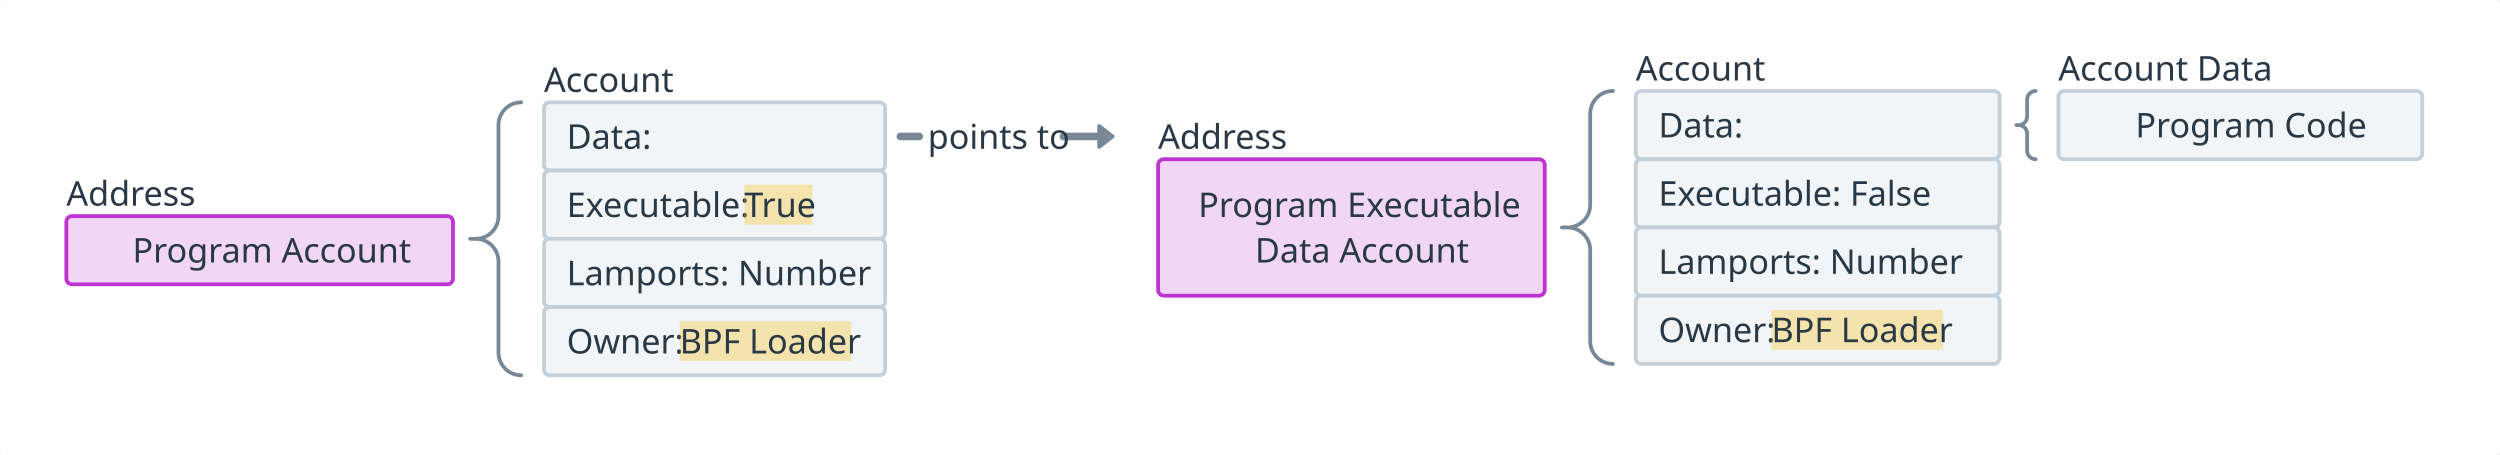
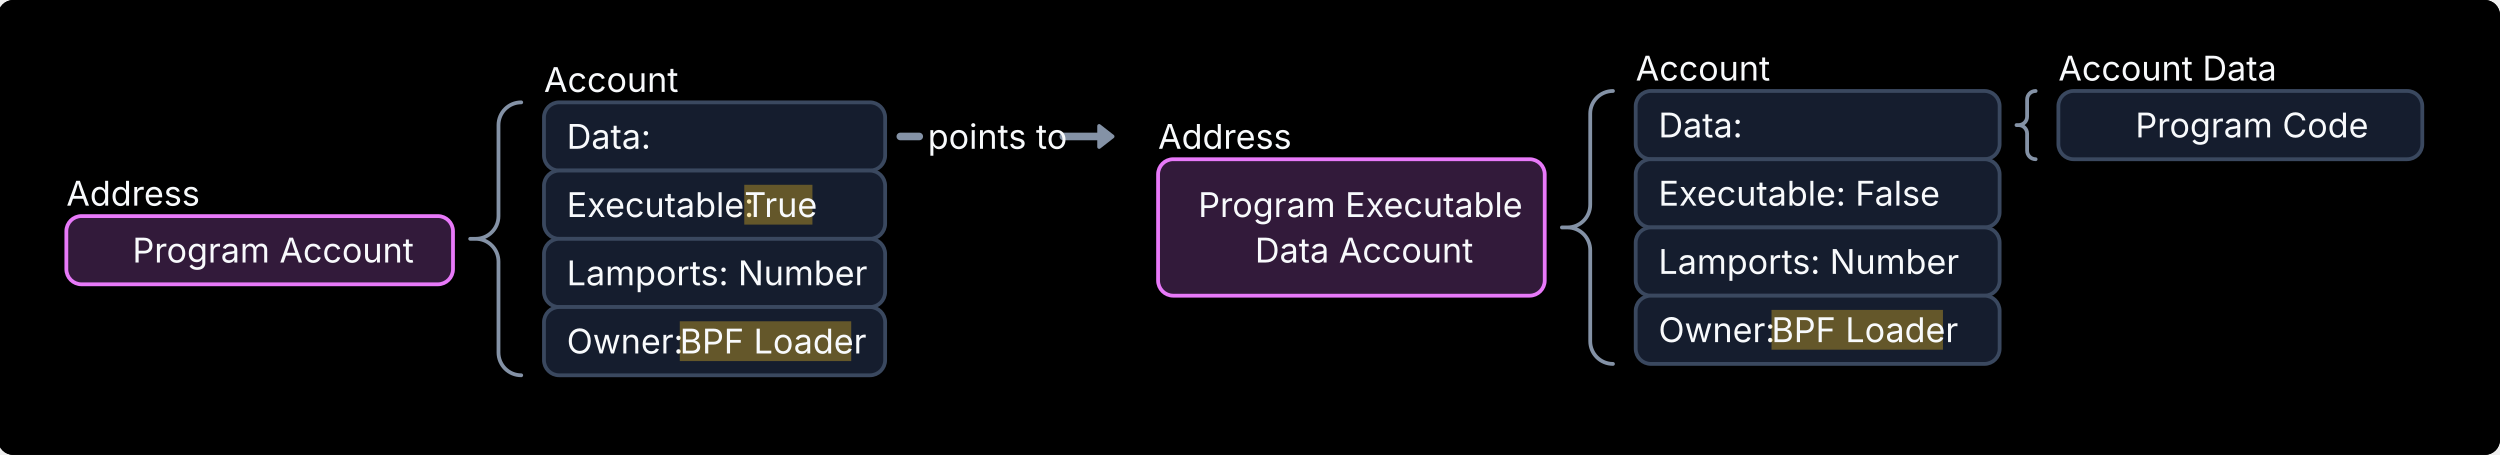
<svg xmlns="http://www.w3.org/2000/svg" version="1.1" viewBox="-191 156 1319 240" width="1319px" height="240px">
  <defs>
-     <style>@font-face{
-     font-family:"DIN Next";
-     font-weight: 400;
-     src:url("https://whimsical.com/fonts/139e8e25-0eea-4cb4-a5d4-79048803e73d.eot?#iefix");
-     src:url("https://whimsical.com/fonts/139e8e25-0eea-4cb4-a5d4-79048803e73d.eot?#iefix") format("eot"),url("https://whimsical.com/fonts/094b15e3-94bd-435b-a595-d40edfde661a.woff2") format("woff2"),url("https://whimsical.com/fonts/7e5fbe11-4858-4bd1-9ec6-a1d9f9d227aa.woff") format("woff"),url("https://whimsical.com/fonts/0f11eff9-9f05-46f5-9703-027c510065d7.ttf") format("truetype"),url("https://whimsical.com/fonts/48b61978-3f30-4274-823c-5cdcd1876918.svg#48b61978-3f30-4274-823c-5cdcd1876918") format("svg");
- }
- @font-face{
-     font-family:"DIN Next";
-     font-weight: 400;
-     font-style: italic;
-     src:url("https://whimsical.com/fonts/df24d5e8-5087-42fd-99b1-b16042d666c8.eot?#iefix");
-     src:url("https://whimsical.com/fonts/df24d5e8-5087-42fd-99b1-b16042d666c8.eot?#iefix") format("eot"),url("https://whimsical.com/fonts/46251881-ffe9-4bfb-99c7-d6ce3bebaf3e.woff2") format("woff2"),url("https://whimsical.com/fonts/790ebbf2-62c5-4a32-946f-99d405f9243e.woff") format("woff"),url("https://whimsical.com/fonts/d28199e6-0f4a-42df-97f4-606701c6f75a.ttf") format("truetype"),url("https://whimsical.com/fonts/37a462c0-d86e-492c-b9ab-35e6bd417f6c.svg#37a462c0-d86e-492c-b9ab-35e6bd417f6c") format("svg");
- }
- @font-face{
-     font-weight: 500;
-     font-family:"DIN Next";
-     src:url("https://whimsical.com/fonts/c5b058fc-55ce-4e06-a175-5c7d9a7e90f4.eot?#iefix");
-     src:url("https://whimsical.com/fonts/c5b058fc-55ce-4e06-a175-5c7d9a7e90f4.eot?#iefix") format("eot"),url("https://whimsical.com/fonts/7b29ae40-30ff-4f99-a2b9-cde88669fa2f.woff2") format("woff2"),url("https://whimsical.com/fonts/bf73077c-e354-4562-a085-f4703eb1d653.woff") format("woff"),url("https://whimsical.com/fonts/0ffa6947-5317-4d07-b525-14d08a028821.ttf") format("truetype"),url("https://whimsical.com/fonts/9e423e45-5450-4991-a157-dbe6cf61eb4e.svg#9e423e45-5450-4991-a157-dbe6cf61eb4e") format("svg");
- }
- @font-face{
-     font-family:"DIN Next";
-     font-weight: 500;
-     font-style: italic;
-     src:url("https://whimsical.com/fonts/9897c008-fd65-48a4-afc7-36de2fea97b9.eot?#iefix");
-     src:url("https://whimsical.com/fonts/9897c008-fd65-48a4-afc7-36de2fea97b9.eot?#iefix") format("eot"),url("https://whimsical.com/fonts/c7717981-647d-4b76-8817-33062e42d11f.woff2") format("woff2"),url("https://whimsical.com/fonts/b852cd4c-1255-40b1-a2be-73a9105b0155.woff") format("woff"),url("https://whimsical.com/fonts/821b00ad-e741-4e2d-af1a-85594367c8a2.ttf") format("truetype"),url("https://whimsical.com/fonts/d3e3b689-a6b0-45f2-b279-f5e194f87409.svg#d3e3b689-a6b0-45f2-b279-f5e194f87409") format("svg");
- }
- @font-face{
-     font-weight: 700;
-     font-family:"DIN Next";
-     src:url("https://whimsical.com/fonts/81cd3b08-fd39-4ae3-8d05-9d24709eba84.eot?#iefix");
-     src:url("https://whimsical.com/fonts/81cd3b08-fd39-4ae3-8d05-9d24709eba84.eot?#iefix") format("eot"),url("https://whimsical.com/fonts/31704504-4671-47a6-a61e-397f07410d91.woff2") format("woff2"),url("https://whimsical.com/fonts/b8a280da-481f-44a0-8d9c-1bc64bd7227c.woff") format("woff"),url("https://whimsical.com/fonts/276d122a-0fab-447b-9fc0-5d7fb0eafce2.ttf") format("truetype"),url("https://whimsical.com/fonts/8fb8273a-8213-4928-808b-b5bfaf3fd7e9.svg#8fb8273a-8213-4928-808b-b5bfaf3fd7e9") format("svg");
- }
- @font-face{
-     font-family:"DIN Next";
-     font-weight: 700;
-     font-style: italic;
-     src:url("https://whimsical.com/fonts/00cc6df3-ed32-4004-8dd8-1c576600a408.eot?#iefix");
-     src:url("https://whimsical.com/fonts/00cc6df3-ed32-4004-8dd8-1c576600a408.eot?#iefix") format("eot"),url("https://whimsical.com/fonts/4132c4c8-680c-4d6d-9251-a2da38503bbd.woff2") format("woff2"),url("https://whimsical.com/fonts/366401fe-6df4-47be-8f55-8a411cff0dd2.woff") format("woff"),url("https://whimsical.com/fonts/dbe4f7ba-fc16-44a6-a577-571620e9edaf.ttf") format("truetype"),url("https://whimsical.com/fonts/f874edca-ee87-4ccf-8b1d-921fbc3c1c36.svg#f874edca-ee87-4ccf-8b1d-921fbc3c1c36") format("svg");
- }
- 
- @font-face {
-     font-family: 'PFDINMonoPro';
-     src:url('https://whimsical.com/fonts/PFDINMonoPro-Regular.woff') format('woff');
-     font-weight: 400;
- }
- @font-face {
-     font-family: 'PFDINMonoPro';
-     src:url('https://whimsical.com/fonts/PFDINMonoPro-Italic.woff') format('woff');
-     font-style: italic;
-     font-weight: 400;
- }
- @font-face {
-     font-family: 'PFDINMonoPro';
-     src:url('https://whimsical.com/fonts/PFDINMonoPro-Bold.woff') format('woff');
-     font-weight: 700;
- }
- @font-face {
-     font-family: 'PFDINMonoPro';
-     src:url('https://whimsical.com/fonts/PFDINMonoPro-BoldItalic.woff') format('woff');
-     font-style: italic;
-     font-weight: 700;
- }
- * {-webkit-font-smoothing: auto; -moz-osx-font-smoothing: auto;}@media print { svg { width: 100%; height: 100%; } }</style>
+     <style>text{font-family:Diatype,Inter,ui-sans-serif,system-ui,sans-serif}</style>
    <g>
      <filter id="white-fill-shadow" y="-50%" height="200%">
        <feDropShadow dx="0" dy="2" stdDeviation="6" flood-opacity="0.03" flood-color="#000000" />
      </filter>
      <filter id="light-gray-fill-shadow" y="-50%" height="200%">
        <feDropShadow dx="0" dy="2" stdDeviation="6" flood-opacity="0.09" flood-color="#000000" />
      </filter>
      <filter id="yellow-fill-shadow" y="-50%" height="200%">
        <feDropShadow dx="0" dy="2" stdDeviation="6" flood-opacity="0.12" flood-color="#000000" />
      </filter>
      <filter id="fill-shadow" y="-50%" height="200%">
        <feDropShadow dx="0" dy="2" stdDeviation="6" flood-opacity="0.16" flood-color="#000000" />
      </filter>
      <filter id="frame-shadow" y="-50%" height="200%">
        <feDropShadow dx="0" dy="3" stdDeviation="8" flood-opacity="0.06" flood-color="#000000" />
      </filter>
      <filter id="button-shadow" y="-50%" height="200%">
        <feDropShadow dx="0" dy="2" stdDeviation="6" flood-opacity="0.03" flood-color="#000000" />
      </filter>
      <filter id="button-hover-shadow" y="-50%" height="200%">
        <feDropShadow dx="0" dy="2" stdDeviation="6" flood-opacity="0.08" flood-color="#000000" />
      </filter>
      <filter id="badge-shadow" y="-50%" height="200%">
        <feDropShadow dx="0" dy="2" stdDeviation="6" flood-opacity="0.08" flood-color="#000000" />
      </filter>
    </g>
  </defs>
  <g>
-     <rect x="-192" y="156" width="1320" height="240" rx="3" ry="3" fill="#FFFFFF" filter="url(#white-fill-shadow)" />
+     <rect x="-192" y="156" width="1320" height="240" rx="8" ry="8" fill="#000000" filter="url(#white-fill-shadow)" />
    <g>
-       <rect x="-192" y="156" width="1320" height="240" rx="3" ry="3" fill="#FFFFFF" />
+       <rect x="-192" y="156" width="1320" height="240" rx="8" ry="8" fill="#000000" />
    </g>
    <g>
      <g>
        <g class="content">
          <g>
            <g>
              <g>
                <g>
                  <g />
-                   <text fill="#293845" hover-props="{}">
-                     <tspan x="96" y="348.5" font-family="DIN Next, system-ui, sans-serif" font-size="18" font-style="normal" font-weight="normal">Account</tspan>
-                   </text>
-                 </g>
-               </g>
-             </g>
-           </g>
-         </g>
-       </g>
-       <g>
-         <g class="content">
-           <g>
-             <g>
-               <g>
-                 <g>
-                   <g />
-                   <text fill="#293845" hover-props="{}">
-                     <tspan x="-156" y="264.5" font-family="DIN Next, system-ui, sans-serif" font-size="18" font-style="normal" font-weight="normal">Address</tspan>
-                   </text>
-                 </g>
-               </g>
-             </g>
-           </g>
-         </g>
-       </g>
-       <g>
-         <g>
-           <rect x="-156" y="270" width="204" height="36" rx="3" ry="3" fill="#f2d6f6" />
-           <rect y="270" rx="3" stroke="#BD34D1" fill="none" stroke-linejoin="round" width="204" stroke-linecap="round" stroke-width="2" x="-156" ry="3" height="36" />
-           <g class="content">
-             <g>
-               <g>
-                 <g>
-                   <g>
-                     <g />
-                     <text fill="#293845" hover-props="{}">
-                       <tspan x="-121.096" y="294.5" font-family="DIN Next, system-ui, sans-serif" font-size="18" font-style="normal" font-weight="normal">Program Account</tspan>
-                     </text>
-                   </g>
-                 </g>
-               </g>
-             </g>
-           </g>
-         </g>
-       </g>
-       <g>
-         <g class="content">
-           <g>
-             <g>
-               <g>
-                 <g>
-                   <g />
-                   <text fill="#293845" hover-props="{}">
-                     <tspan x="96" y="204.5" font-family="DIN Next, system-ui, sans-serif" font-size="18" font-style="normal" font-weight="normal">Account</tspan>
+                   <text fill="#f8fafc" hover-props="{}">
+                     <tspan x="96" y="348.5" font-family="Diatype,Inter,ui-sans-serif,system-ui,sans-serif" font-size="18" font-style="normal" font-weight="normal">Account</tspan>
+                   </text>
+                 </g>
+               </g>
+             </g>
+           </g>
+         </g>
+       </g>
+       <g>
+         <g class="content">
+           <g>
+             <g>
+               <g>
+                 <g>
+                   <g />
+                   <text fill="#f8fafc" hover-props="{}">
+                     <tspan x="-156" y="264.5" font-family="Diatype,Inter,ui-sans-serif,system-ui,sans-serif" font-size="18" font-style="normal" font-weight="normal">Address</tspan>
+                   </text>
+                 </g>
+               </g>
+             </g>
+           </g>
+         </g>
+       </g>
+       <g>
+         <g>
+           <rect x="-156" y="270" width="204" height="36" rx="8" ry="8" fill="#321a3a" />
+           <rect y="270" rx="8" stroke="#e879f9" fill="none" stroke-linejoin="round" width="204" stroke-linecap="round" stroke-width="2" x="-156" ry="8" height="36" />
+           <g class="content">
+             <g>
+               <g>
+                 <g>
+                   <g>
+                     <g />
+                     <text fill="#f8fafc" hover-props="{}">
+                       <tspan x="-121.096" y="294.5" font-family="Diatype,Inter,ui-sans-serif,system-ui,sans-serif" font-size="18" font-style="normal" font-weight="normal">Program Account</tspan>
+                     </text>
+                   </g>
+                 </g>
+               </g>
+             </g>
+           </g>
+         </g>
+       </g>
+       <g>
+         <g class="content">
+           <g>
+             <g>
+               <g>
+                 <g>
+                   <g />
+                   <text fill="#f8fafc" hover-props="{}">
+                     <tspan x="96" y="204.5" font-family="Diatype,Inter,ui-sans-serif,system-ui,sans-serif" font-size="18" font-style="normal" font-weight="normal">Account</tspan>
                  </text>
                </g>
              </g>
            </g>
          </g>
        </g>
      </g>
      <g>
        <g>
          <path d="M84,210c-6.627,0 -12,5.373 -12,12c0,6.627 0,41.373 0,48c0,6.627 -5.373,12 -12,12c-6.627,0 0,0 0,0c0,0 -6.627,0 0,0c6.627,0 12,5.373 12,12c0,6.627 0,41.373 0,48c0,6.627 5.373,12 12,12" fill="rgba(0,0,0,0)" />
-           <path d="M84,210c-6.627,0 -12,5.373 -12,12c0,6.627 0,41.373 0,48c0,6.627 -5.373,12 -12,12c-6.627,0 0,0 0,0c0,0 -6.627,0 0,0c6.627,0 12,5.373 12,12c0,6.627 0,41.373 0,48c0,6.627 5.373,12 12,12" fill="none" stroke="#788896" stroke-linecap="round" stroke-linejoin="round" stroke-width="2" />
-         </g>
-       </g>
-       <g>
-         <g>
-           <rect x="96" y="210" width="180" height="36" rx="3" ry="3" fill="#F2F5F7" />
-           <rect y="210" rx="3" stroke="#C3CFD9" fill="none" stroke-linejoin="round" width="180" stroke-linecap="round" stroke-width="2" x="96" ry="3" height="36" />
-           <g class="content">
-             <g>
-               <g>
-                 <g>
-                   <g>
-                     <g />
-                     <text fill="#293845" hover-props="{}">
-                       <tspan x="108" y="234.5" font-family="DIN Next, system-ui, sans-serif" font-size="18" font-style="normal" font-weight="normal">Data:</tspan>
-                     </text>
-                   </g>
-                 </g>
-               </g>
-             </g>
-           </g>
-         </g>
-       </g>
-       <g>
-         <g>
-           <rect x="96" y="246" width="180" height="36" rx="3" ry="3" fill="#F2F5F7" />
-           <rect y="246" rx="3" stroke="#C3CFD9" fill="none" stroke-linejoin="round" width="180" stroke-linecap="round" stroke-width="2" x="96" ry="3" height="36" />
-           <g class="content">
-             <g>
-               <g>
-                 <g>
-                   <g>
-                     <g />
-                     <text fill="#293845" hover-props="{}">
-                       <tspan x="108" y="270.5" font-family="DIN Next, system-ui, sans-serif" font-size="18" font-style="normal" font-weight="normal">Executable: </tspan>
+           <path d="M84,210c-6.627,0 -12,5.373 -12,12c0,6.627 0,41.373 0,48c0,6.627 -5.373,12 -12,12c-6.627,0 0,0 0,0c0,0 -6.627,0 0,0c6.627,0 12,5.373 12,12c0,6.627 0,41.373 0,48c0,6.627 5.373,12 12,12" fill="none" stroke="#8492a6" stroke-linecap="round" stroke-linejoin="round" stroke-width="2" />
+         </g>
+       </g>
+       <g>
+         <g>
+           <rect x="96" y="210" width="180" height="36" rx="8" ry="8" fill="#151d2e" />
+           <rect y="210" rx="8" stroke="#3a485f" fill="none" stroke-linejoin="round" width="180" stroke-linecap="round" stroke-width="2" x="96" ry="8" height="36" />
+           <g class="content">
+             <g>
+               <g>
+                 <g>
+                   <g>
+                     <g />
+                     <text fill="#f8fafc" hover-props="{}">
+                       <tspan x="108" y="234.5" font-family="Diatype,Inter,ui-sans-serif,system-ui,sans-serif" font-size="18" font-style="normal" font-weight="normal">Data:</tspan>
+                     </text>
+                   </g>
+                 </g>
+               </g>
+             </g>
+           </g>
+         </g>
+       </g>
+       <g>
+         <g>
+           <rect x="96" y="246" width="180" height="36" rx="8" ry="8" fill="#151d2e" />
+           <rect y="246" rx="8" stroke="#3a485f" fill="none" stroke-linejoin="round" width="180" stroke-linecap="round" stroke-width="2" x="96" ry="8" height="36" />
+           <g class="content">
+             <g>
+               <g>
+                 <g>
+                   <g>
+                     <g />
+                     <text fill="#f8fafc" hover-props="{}">
+                       <tspan x="108" y="270.5" font-family="Diatype,Inter,ui-sans-serif,system-ui,sans-serif" font-size="18" font-style="normal" font-weight="normal">Executable: </tspan>
                    </text>
                  </g>
                  <g id="12-1">
                    <g>
                      <g>
                        <g>
                          <path d="M 237.636 253.5 L 237.636 253.5 L 237.636 274.5 C 237.636 274.5  237.636 274.5  237.636 274.5 L 237.636 274.5 L 201.672 274.5 C 201.672 274.5  201.672 274.5  201.672 274.5 L 201.672 274.5 L 201.672 253.5 C 201.672 253.5  201.672 253.5  201.672 253.5 L 201.672 253.5 L 237.636 253.5 C 237.636 253.5  237.636 253.5  237.636 253.5 L 237.636 253.5 z" fill="rgba(247,195,36,0.35)" />
                        </g>
                      </g>
                      <g />
-                       <text fill="#293845" hover-props="{}">
-                         <tspan x="201.672" y="270.5" font-family="DIN Next, system-ui, sans-serif" font-size="18" font-style="normal" font-weight="normal">True</tspan>
+                       <text fill="#f8fafc" hover-props="{}">
+                         <tspan x="201.672" y="270.5" font-family="Diatype,Inter,ui-sans-serif,system-ui,sans-serif" font-size="18" font-style="normal" font-weight="normal">True</tspan>
                      </text>
                    </g>
                  </g>
                </g>
              </g>
            </g>
          </g>
        </g>
      </g>
      <g>
        <g>
-           <rect x="96" y="282" width="180" height="36" rx="3" ry="3" fill="#F2F5F7" />
-           <rect y="282" rx="3" stroke="#C3CFD9" fill="none" stroke-linejoin="round" width="180" stroke-linecap="round" stroke-width="2" x="96" ry="3" height="36" />
-           <g class="content">
-             <g>
-               <g>
-                 <g>
-                   <g>
-                     <g />
-                     <text fill="#293845" hover-props="{}">
-                       <tspan x="108" y="306.5" font-family="DIN Next, system-ui, sans-serif" font-size="18" font-style="normal" font-weight="normal">Lamports: Number</tspan>
-                     </text>
-                   </g>
-                 </g>
-               </g>
-             </g>
-           </g>
-         </g>
-       </g>
-       <g>
-         <g>
-           <rect x="96" y="318" width="180" height="36" rx="3" ry="3" fill="#F2F5F7" />
-           <rect y="318" rx="3" stroke="#C3CFD9" fill="none" stroke-linejoin="round" width="180" stroke-linecap="round" stroke-width="2" x="96" ry="3" height="36" />
-           <g class="content">
-             <g>
-               <g>
-                 <g>
-                   <g>
-                     <g />
-                     <text fill="#293845" hover-props="{}">
-                       <tspan x="108" y="342.5" font-family="DIN Next, system-ui, sans-serif" font-size="18" font-style="normal" font-weight="normal">Owner: </tspan>
+           <rect x="96" y="282" width="180" height="36" rx="8" ry="8" fill="#151d2e" />
+           <rect y="282" rx="8" stroke="#3a485f" fill="none" stroke-linejoin="round" width="180" stroke-linecap="round" stroke-width="2" x="96" ry="8" height="36" />
+           <g class="content">
+             <g>
+               <g>
+                 <g>
+                   <g>
+                     <g />
+                     <text fill="#f8fafc" hover-props="{}">
+                       <tspan x="108" y="306.5" font-family="Diatype,Inter,ui-sans-serif,system-ui,sans-serif" font-size="18" font-style="normal" font-weight="normal">Lamports: Number</tspan>
+                     </text>
+                   </g>
+                 </g>
+               </g>
+             </g>
+           </g>
+         </g>
+       </g>
+       <g>
+         <g>
+           <rect x="96" y="318" width="180" height="36" rx="8" ry="8" fill="#151d2e" />
+           <rect y="318" rx="8" stroke="#3a485f" fill="none" stroke-linejoin="round" width="180" stroke-linecap="round" stroke-width="2" x="96" ry="8" height="36" />
+           <g class="content">
+             <g>
+               <g>
+                 <g>
+                   <g>
+                     <g />
+                     <text fill="#f8fafc" hover-props="{}">
+                       <tspan x="108" y="342.5" font-family="Diatype,Inter,ui-sans-serif,system-ui,sans-serif" font-size="18" font-style="normal" font-weight="normal">Owner: </tspan>
                    </text>
                  </g>
                  <g id="12-1">
                    <g>
                      <g>
                        <g>
                          <path d="M 258.101 325.5 L 258.101 325.5 L 258.101 346.5 C 258.101 346.5  258.101 346.5  258.101 346.5 L 258.101 346.5 L 167.651 346.5 C 167.651 346.5  167.651 346.5  167.651 346.5 L 167.651 346.5 L 167.651 325.5 C 167.651 325.5  167.651 325.5  167.651 325.5 L 167.651 325.5 L 258.101 325.5 C 258.101 325.5  258.101 325.5  258.101 325.5 L 258.101 325.5 z" fill="rgba(247,195,36,0.35)" />
                        </g>
                      </g>
                      <g />
-                       <text fill="#293845" hover-props="{}">
-                         <tspan x="167.651" y="342.5" font-family="DIN Next, system-ui, sans-serif" font-size="18" font-style="normal" font-weight="normal">BPF Loader</tspan>
+                       <text fill="#f8fafc" hover-props="{}">
+                         <tspan x="167.651" y="342.5" font-family="Diatype,Inter,ui-sans-serif,system-ui,sans-serif" font-size="18" font-style="normal" font-weight="normal">BPF Loader</tspan>
                      </text>
                    </g>
                  </g>
                </g>
              </g>
            </g>
          </g>
        </g>
      </g>
      <g>
        <g class="content">
          <g>
            <g>
              <g>
                <g>
                  <g />
-                   <text fill="#293845" hover-props="{}">
-                     <tspan x="672" y="342.5" font-family="DIN Next, system-ui, sans-serif" font-size="18" font-style="normal" font-weight="normal">Account</tspan>
-                   </text>
-                 </g>
-               </g>
-             </g>
-           </g>
-         </g>
-       </g>
-       <g>
-         <g class="content">
-           <g>
-             <g>
-               <g>
-                 <g>
-                   <g />
-                   <text fill="#293845" hover-props="{}">
-                     <tspan x="420" y="234.5" font-family="DIN Next, system-ui, sans-serif" font-size="18" font-style="normal" font-weight="normal">Address</tspan>
-                   </text>
-                 </g>
-               </g>
-             </g>
-           </g>
-         </g>
-       </g>
-       <g>
-         <g>
-           <rect x="420" y="240" width="204" height="72" rx="3" ry="3" fill="#f2d6f6" />
-           <rect y="240" rx="3" stroke="#BD34D1" fill="none" stroke-linejoin="round" width="204" stroke-linecap="round" stroke-width="2" x="420" ry="3" height="72" />
-           <g class="content">
-             <g>
-               <g>
-                 <g>
-                   <g>
-                     <g />
-                     <text fill="#293845" hover-props="{}">
-                       <tspan x="441.188" y="270.5" font-family="DIN Next, system-ui, sans-serif" font-size="18" font-style="normal" font-weight="normal">Program Executable </tspan>
-                     </text>
-                   </g>
-                 </g>
-                 <g>
-                   <g>
-                     <g />
-                     <text fill="#293845" hover-props="{}">
-                       <tspan x="471.123" y="294.5" font-family="DIN Next, system-ui, sans-serif" font-size="18" font-style="normal" font-weight="normal">Data Account</tspan>
-                     </text>
-                   </g>
-                 </g>
-               </g>
-             </g>
-           </g>
-         </g>
-       </g>
-       <g>
-         <g class="content">
-           <g>
-             <g>
-               <g>
-                 <g>
-                   <g />
-                   <text fill="#293845" hover-props="{}">
-                     <tspan x="672" y="198.5" font-family="DIN Next, system-ui, sans-serif" font-size="18" font-style="normal" font-weight="normal">Account</tspan>
+                   <text fill="#f8fafc" hover-props="{}">
+                     <tspan x="672" y="342.5" font-family="Diatype,Inter,ui-sans-serif,system-ui,sans-serif" font-size="18" font-style="normal" font-weight="normal">Account</tspan>
+                   </text>
+                 </g>
+               </g>
+             </g>
+           </g>
+         </g>
+       </g>
+       <g>
+         <g class="content">
+           <g>
+             <g>
+               <g>
+                 <g>
+                   <g />
+                   <text fill="#f8fafc" hover-props="{}">
+                     <tspan x="420" y="234.5" font-family="Diatype,Inter,ui-sans-serif,system-ui,sans-serif" font-size="18" font-style="normal" font-weight="normal">Address</tspan>
+                   </text>
+                 </g>
+               </g>
+             </g>
+           </g>
+         </g>
+       </g>
+       <g>
+         <g>
+           <rect x="420" y="240" width="204" height="72" rx="8" ry="8" fill="#321a3a" />
+           <rect y="240" rx="8" stroke="#e879f9" fill="none" stroke-linejoin="round" width="204" stroke-linecap="round" stroke-width="2" x="420" ry="8" height="72" />
+           <g class="content">
+             <g>
+               <g>
+                 <g>
+                   <g>
+                     <g />
+                     <text fill="#f8fafc" hover-props="{}">
+                       <tspan x="441.188" y="270.5" font-family="Diatype,Inter,ui-sans-serif,system-ui,sans-serif" font-size="18" font-style="normal" font-weight="normal">Program Executable </tspan>
+                     </text>
+                   </g>
+                 </g>
+                 <g>
+                   <g>
+                     <g />
+                     <text fill="#f8fafc" hover-props="{}">
+                       <tspan x="471.123" y="294.5" font-family="Diatype,Inter,ui-sans-serif,system-ui,sans-serif" font-size="18" font-style="normal" font-weight="normal">Data Account</tspan>
+                     </text>
+                   </g>
+                 </g>
+               </g>
+             </g>
+           </g>
+         </g>
+       </g>
+       <g>
+         <g class="content">
+           <g>
+             <g>
+               <g>
+                 <g>
+                   <g />
+                   <text fill="#f8fafc" hover-props="{}">
+                     <tspan x="672" y="198.5" font-family="Diatype,Inter,ui-sans-serif,system-ui,sans-serif" font-size="18" font-style="normal" font-weight="normal">Account</tspan>
                  </text>
                </g>
              </g>
            </g>
          </g>
        </g>
      </g>
      <g>
        <g>
          <path d="M660,204c-6.627,0 -12,5.373 -12,12c0,6.627 0,41.373 0,48c0,6.627 -5.373,12 -12,12c-6.627,0 0,0 0,0c0,0 -6.627,0 0,0c6.627,0 12,5.373 12,12c0,6.627 0,41.373 0,48c0,6.627 5.373,12 12,12" fill="rgba(0,0,0,0)" />
-           <path d="M660,204c-6.627,0 -12,5.373 -12,12c0,6.627 0,41.373 0,48c0,6.627 -5.373,12 -12,12c-6.627,0 0,0 0,0c0,0 -6.627,0 0,0c6.627,0 12,5.373 12,12c0,6.627 0,41.373 0,48c0,6.627 5.373,12 12,12" fill="none" stroke="#788896" stroke-linecap="round" stroke-linejoin="round" stroke-width="2" />
-         </g>
-       </g>
-       <g>
-         <g>
-           <rect x="672" y="204" width="192" height="36" rx="3" ry="3" fill="#F2F5F7" />
-           <rect y="204" rx="3" stroke="#C3CFD9" fill="none" stroke-linejoin="round" width="192" stroke-linecap="round" stroke-width="2" x="672" ry="3" height="36" />
-           <g class="content">
-             <g>
-               <g>
-                 <g>
-                   <g>
-                     <g />
-                     <text fill="#293845" hover-props="{}">
-                       <tspan x="684" y="228.5" font-family="DIN Next, system-ui, sans-serif" font-size="18" font-style="normal" font-weight="normal">Data:</tspan>
-                     </text>
-                   </g>
-                 </g>
-               </g>
-             </g>
-           </g>
-         </g>
-       </g>
-       <g>
-         <g>
-           <rect x="672" y="240" width="192" height="36" rx="3" ry="3" fill="#F2F5F7" />
-           <rect y="240" rx="3" stroke="#C3CFD9" fill="none" stroke-linejoin="round" width="192" stroke-linecap="round" stroke-width="2" x="672" ry="3" height="36" />
-           <g class="content">
-             <g>
-               <g>
-                 <g>
-                   <g>
-                     <g />
-                     <text fill="#293845" hover-props="{}">
-                       <tspan x="684" y="264.5" font-family="DIN Next, system-ui, sans-serif" font-size="18" font-style="normal" font-weight="normal">Executable: False</tspan>
-                     </text>
-                   </g>
-                 </g>
-               </g>
-             </g>
-           </g>
-         </g>
-       </g>
-       <g>
-         <g>
-           <rect x="672" y="276" width="192" height="36" rx="3" ry="3" fill="#F2F5F7" />
-           <rect y="276" rx="3" stroke="#C3CFD9" fill="none" stroke-linejoin="round" width="192" stroke-linecap="round" stroke-width="2" x="672" ry="3" height="36" />
-           <g class="content">
-             <g>
-               <g>
-                 <g>
-                   <g>
-                     <g />
-                     <text fill="#293845" hover-props="{}">
-                       <tspan x="684" y="300.5" font-family="DIN Next, system-ui, sans-serif" font-size="18" font-style="normal" font-weight="normal">Lamports: Number</tspan>
-                     </text>
-                   </g>
-                 </g>
-               </g>
-             </g>
-           </g>
-         </g>
-       </g>
-       <g>
-         <g>
-           <rect x="672" y="312" width="192" height="36" rx="3" ry="3" fill="#F2F5F7" />
-           <rect y="312" rx="3" stroke="#C3CFD9" fill="none" stroke-linejoin="round" width="192" stroke-linecap="round" stroke-width="2" x="672" ry="3" height="36" />
-           <g class="content">
-             <g>
-               <g>
-                 <g>
-                   <g>
-                     <g />
-                     <text fill="#293845" hover-props="{}">
-                       <tspan x="684" y="336.5" font-family="DIN Next, system-ui, sans-serif" font-size="18" font-style="normal" font-weight="normal">Owner: </tspan>
+           <path d="M660,204c-6.627,0 -12,5.373 -12,12c0,6.627 0,41.373 0,48c0,6.627 -5.373,12 -12,12c-6.627,0 0,0 0,0c0,0 -6.627,0 0,0c6.627,0 12,5.373 12,12c0,6.627 0,41.373 0,48c0,6.627 5.373,12 12,12" fill="none" stroke="#8492a6" stroke-linecap="round" stroke-linejoin="round" stroke-width="2" />
+         </g>
+       </g>
+       <g>
+         <g>
+           <rect x="672" y="204" width="192" height="36" rx="8" ry="8" fill="#151d2e" />
+           <rect y="204" rx="8" stroke="#3a485f" fill="none" stroke-linejoin="round" width="192" stroke-linecap="round" stroke-width="2" x="672" ry="8" height="36" />
+           <g class="content">
+             <g>
+               <g>
+                 <g>
+                   <g>
+                     <g />
+                     <text fill="#f8fafc" hover-props="{}">
+                       <tspan x="684" y="228.5" font-family="Diatype,Inter,ui-sans-serif,system-ui,sans-serif" font-size="18" font-style="normal" font-weight="normal">Data:</tspan>
+                     </text>
+                   </g>
+                 </g>
+               </g>
+             </g>
+           </g>
+         </g>
+       </g>
+       <g>
+         <g>
+           <rect x="672" y="240" width="192" height="36" rx="8" ry="8" fill="#151d2e" />
+           <rect y="240" rx="8" stroke="#3a485f" fill="none" stroke-linejoin="round" width="192" stroke-linecap="round" stroke-width="2" x="672" ry="8" height="36" />
+           <g class="content">
+             <g>
+               <g>
+                 <g>
+                   <g>
+                     <g />
+                     <text fill="#f8fafc" hover-props="{}">
+                       <tspan x="684" y="264.5" font-family="Diatype,Inter,ui-sans-serif,system-ui,sans-serif" font-size="18" font-style="normal" font-weight="normal">Executable: False</tspan>
+                     </text>
+                   </g>
+                 </g>
+               </g>
+             </g>
+           </g>
+         </g>
+       </g>
+       <g>
+         <g>
+           <rect x="672" y="276" width="192" height="36" rx="8" ry="8" fill="#151d2e" />
+           <rect y="276" rx="8" stroke="#3a485f" fill="none" stroke-linejoin="round" width="192" stroke-linecap="round" stroke-width="2" x="672" ry="8" height="36" />
+           <g class="content">
+             <g>
+               <g>
+                 <g>
+                   <g>
+                     <g />
+                     <text fill="#f8fafc" hover-props="{}">
+                       <tspan x="684" y="300.5" font-family="Diatype,Inter,ui-sans-serif,system-ui,sans-serif" font-size="18" font-style="normal" font-weight="normal">Lamports: Number</tspan>
+                     </text>
+                   </g>
+                 </g>
+               </g>
+             </g>
+           </g>
+         </g>
+       </g>
+       <g>
+         <g>
+           <rect x="672" y="312" width="192" height="36" rx="8" ry="8" fill="#151d2e" />
+           <rect y="312" rx="8" stroke="#3a485f" fill="none" stroke-linejoin="round" width="192" stroke-linecap="round" stroke-width="2" x="672" ry="8" height="36" />
+           <g class="content">
+             <g>
+               <g>
+                 <g>
+                   <g>
+                     <g />
+                     <text fill="#f8fafc" hover-props="{}">
+                       <tspan x="684" y="336.5" font-family="Diatype,Inter,ui-sans-serif,system-ui,sans-serif" font-size="18" font-style="normal" font-weight="normal">Owner: </tspan>
                    </text>
                  </g>
                  <g id="12-1">
                    <g>
                      <g>
                        <g>
                          <path d="M 834.101 319.5 L 834.101 319.5 L 834.101 340.5 C 834.101 340.5  834.101 340.5  834.101 340.5 L 834.101 340.5 L 743.651 340.5 C 743.651 340.5  743.651 340.5  743.651 340.5 L 743.651 340.5 L 743.651 319.5 C 743.651 319.5  743.651 319.5  743.651 319.5 L 743.651 319.5 L 834.101 319.5 C 834.101 319.5  834.101 319.5  834.101 319.5 L 834.101 319.5 z" fill="rgba(247,195,36,0.35)" />
                        </g>
                      </g>
                      <g />
-                       <text fill="#293845" hover-props="{}">
-                         <tspan x="743.651" y="336.5" font-family="DIN Next, system-ui, sans-serif" font-size="18" font-style="normal" font-weight="normal">BPF Loader</tspan>
+                       <text fill="#f8fafc" hover-props="{}">
+                         <tspan x="743.651" y="336.5" font-family="Diatype,Inter,ui-sans-serif,system-ui,sans-serif" font-size="18" font-style="normal" font-weight="normal">BPF Loader</tspan>
                      </text>
                    </g>
                  </g>
                </g>
              </g>
            </g>
          </g>
        </g>
      </g>
      <g>
        <g>
          <path d="M883,204c-2.485,0 -4.5,2.015 -4.5,4.5c0,2.485 0,6.515 0,9c0,2.485 -2.015,4.5 -4.5,4.5c-2.485,0 0,0 0,0c0,0 -2.485,0 0,0c2.485,0 4.5,2.015 4.5,4.5c0,2.485 0,6.515 0,9c0,2.485 2.015,4.5 4.5,4.5" fill="rgba(0,0,0,0)" />
-           <path d="M883,204c-2.485,0 -4.5,2.015 -4.5,4.5c0,2.485 0,6.515 0,9c0,2.485 -2.015,4.5 -4.5,4.5c-2.485,0 0,0 0,0c0,0 -2.485,0 0,0c2.485,0 4.5,2.015 4.5,4.5c0,2.485 0,6.515 0,9c0,2.485 2.015,4.5 4.5,4.5" fill="none" stroke="#788896" stroke-linecap="round" stroke-linejoin="round" stroke-width="2" />
-         </g>
-       </g>
-       <g>
-         <g>
-           <rect x="895" y="204" width="192" height="36" rx="3" ry="3" fill="#F2F5F7" />
-           <rect y="204" rx="3" stroke="#C3CFD9" fill="none" stroke-linejoin="round" width="192" stroke-linecap="round" stroke-width="2" x="895" ry="3" height="36" />
-           <g class="content">
-             <g>
-               <g>
-                 <g>
-                   <g>
-                     <g />
-                     <text fill="#293845" hover-props="{}">
-                       <tspan x="935.641" y="228.5" font-family="DIN Next, system-ui, sans-serif" font-size="18" font-style="normal" font-weight="normal">Program Code</tspan>
-                     </text>
-                   </g>
-                 </g>
-               </g>
-             </g>
-           </g>
-         </g>
-       </g>
-       <g>
-         <g class="content">
-           <g>
-             <g>
-               <g>
-                 <g>
-                   <g />
-                   <text fill="#293845" hover-props="{}">
-                     <tspan x="895" y="198.5" font-family="DIN Next, system-ui, sans-serif" font-size="18" font-style="normal" font-weight="normal">Account Data</tspan>
-                   </text>
-                 </g>
-               </g>
-             </g>
-           </g>
-         </g>
-       </g>
-       <g>
-         <g>
-           <path d="M284,228h10M370,228h22" fill="none" stroke="#788896" stroke-linecap="round" stroke-linejoin="round" stroke-width="4" />
-           <polygon points="388.908,222.459 396,228 388.908,233.541" fill="#788896" stroke="#788896" stroke-width="2" stroke-linecap="round" stroke-linejoin="round" />
-           <g class="content">
-             <g>
-               <g>
-                 <g>
-                   <g>
-                     <g />
-                     <text fill="#293845" hover-props="{}">
-                       <tspan x="298.483" y="234.5" font-family="DIN Next, system-ui, sans-serif" font-size="18" font-style="normal" font-weight="normal">points to</tspan>
+           <path d="M883,204c-2.485,0 -4.5,2.015 -4.5,4.5c0,2.485 0,6.515 0,9c0,2.485 -2.015,4.5 -4.5,4.5c-2.485,0 0,0 0,0c0,0 -2.485,0 0,0c2.485,0 4.5,2.015 4.5,4.5c0,2.485 0,6.515 0,9c0,2.485 2.015,4.5 4.5,4.5" fill="none" stroke="#8492a6" stroke-linecap="round" stroke-linejoin="round" stroke-width="2" />
+         </g>
+       </g>
+       <g>
+         <g>
+           <rect x="895" y="204" width="192" height="36" rx="8" ry="8" fill="#151d2e" />
+           <rect y="204" rx="8" stroke="#3a485f" fill="none" stroke-linejoin="round" width="192" stroke-linecap="round" stroke-width="2" x="895" ry="8" height="36" />
+           <g class="content">
+             <g>
+               <g>
+                 <g>
+                   <g>
+                     <g />
+                     <text fill="#f8fafc" hover-props="{}">
+                       <tspan x="935.641" y="228.5" font-family="Diatype,Inter,ui-sans-serif,system-ui,sans-serif" font-size="18" font-style="normal" font-weight="normal">Program Code</tspan>
+                     </text>
+                   </g>
+                 </g>
+               </g>
+             </g>
+           </g>
+         </g>
+       </g>
+       <g>
+         <g class="content">
+           <g>
+             <g>
+               <g>
+                 <g>
+                   <g />
+                   <text fill="#f8fafc" hover-props="{}">
+                     <tspan x="895" y="198.5" font-family="Diatype,Inter,ui-sans-serif,system-ui,sans-serif" font-size="18" font-style="normal" font-weight="normal">Account Data</tspan>
+                   </text>
+                 </g>
+               </g>
+             </g>
+           </g>
+         </g>
+       </g>
+       <g>
+         <g>
+           <path d="M284,228h10M370,228h22" fill="none" stroke="#8492a6" stroke-linecap="round" stroke-linejoin="round" stroke-width="4" />
+           <polygon points="388.908,222.459 396,228 388.908,233.541" fill="#8492a6" stroke="#8492a6" stroke-width="2" stroke-linecap="round" stroke-linejoin="round" />
+           <g class="content">
+             <g>
+               <g>
+                 <g>
+                   <g>
+                     <g />
+                     <text fill="#f8fafc" hover-props="{}">
+                       <tspan x="298.483" y="234.5" font-family="Diatype,Inter,ui-sans-serif,system-ui,sans-serif" font-size="18" font-style="normal" font-weight="normal">points to</tspan>
                    </text>
                  </g>
                </g>
              </g>
            </g>
          </g>
        </g>
      </g>
    </g>
  </g>
</svg>
